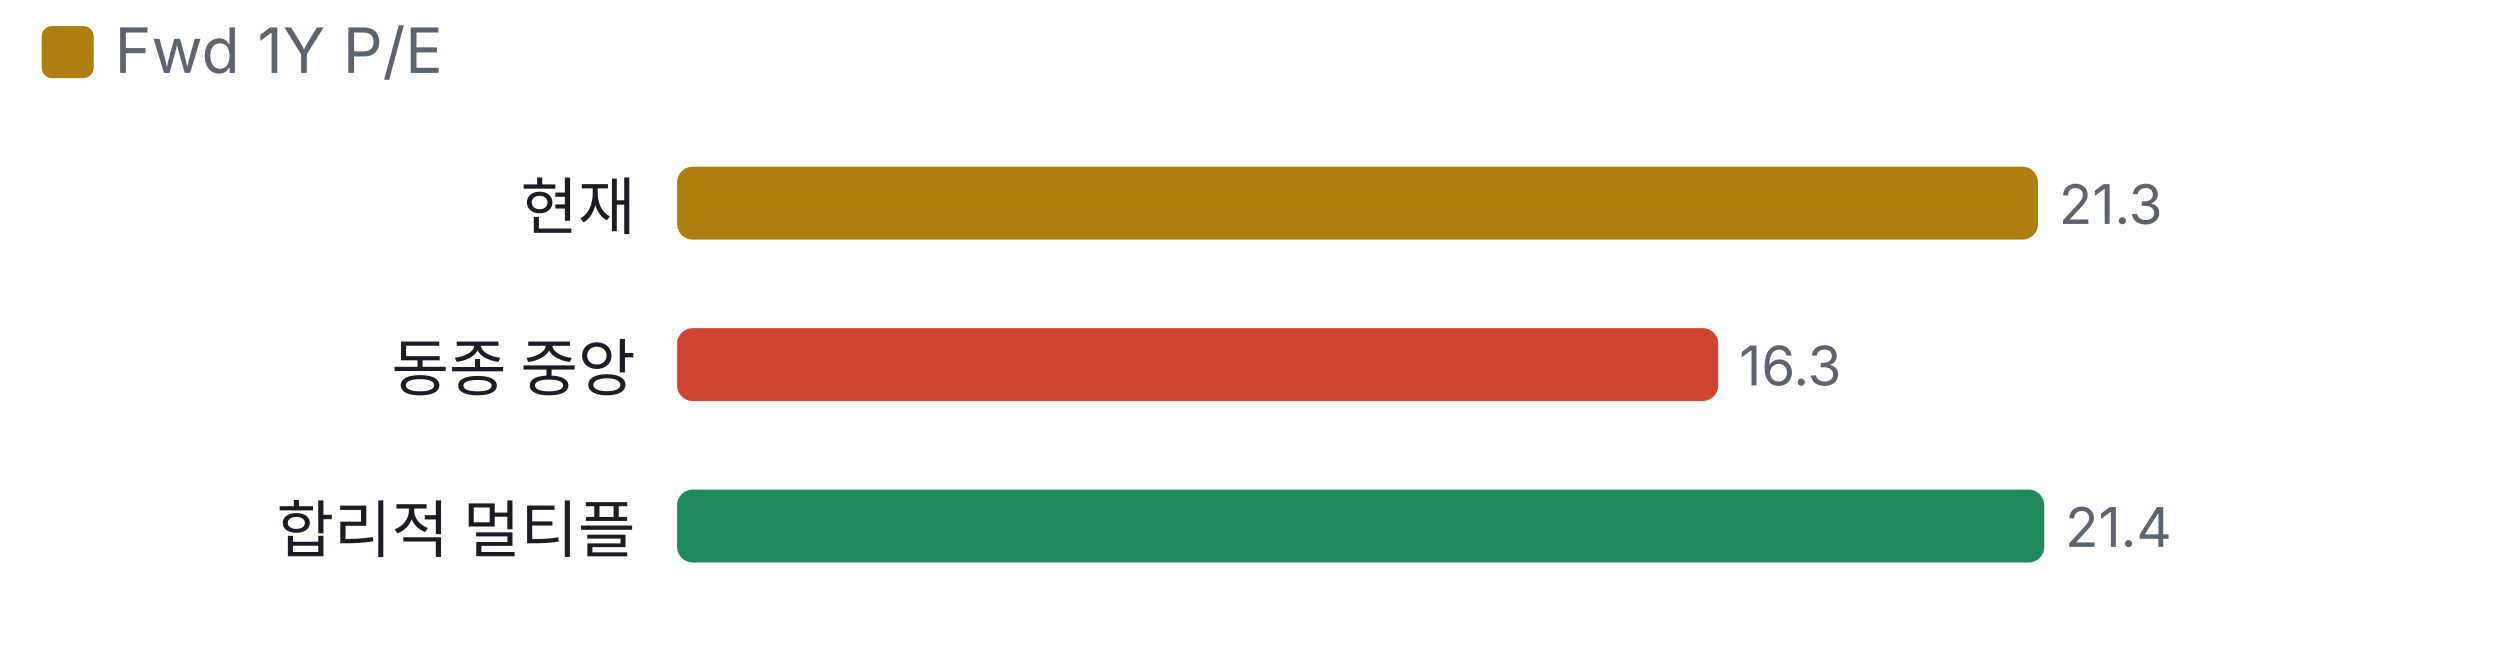
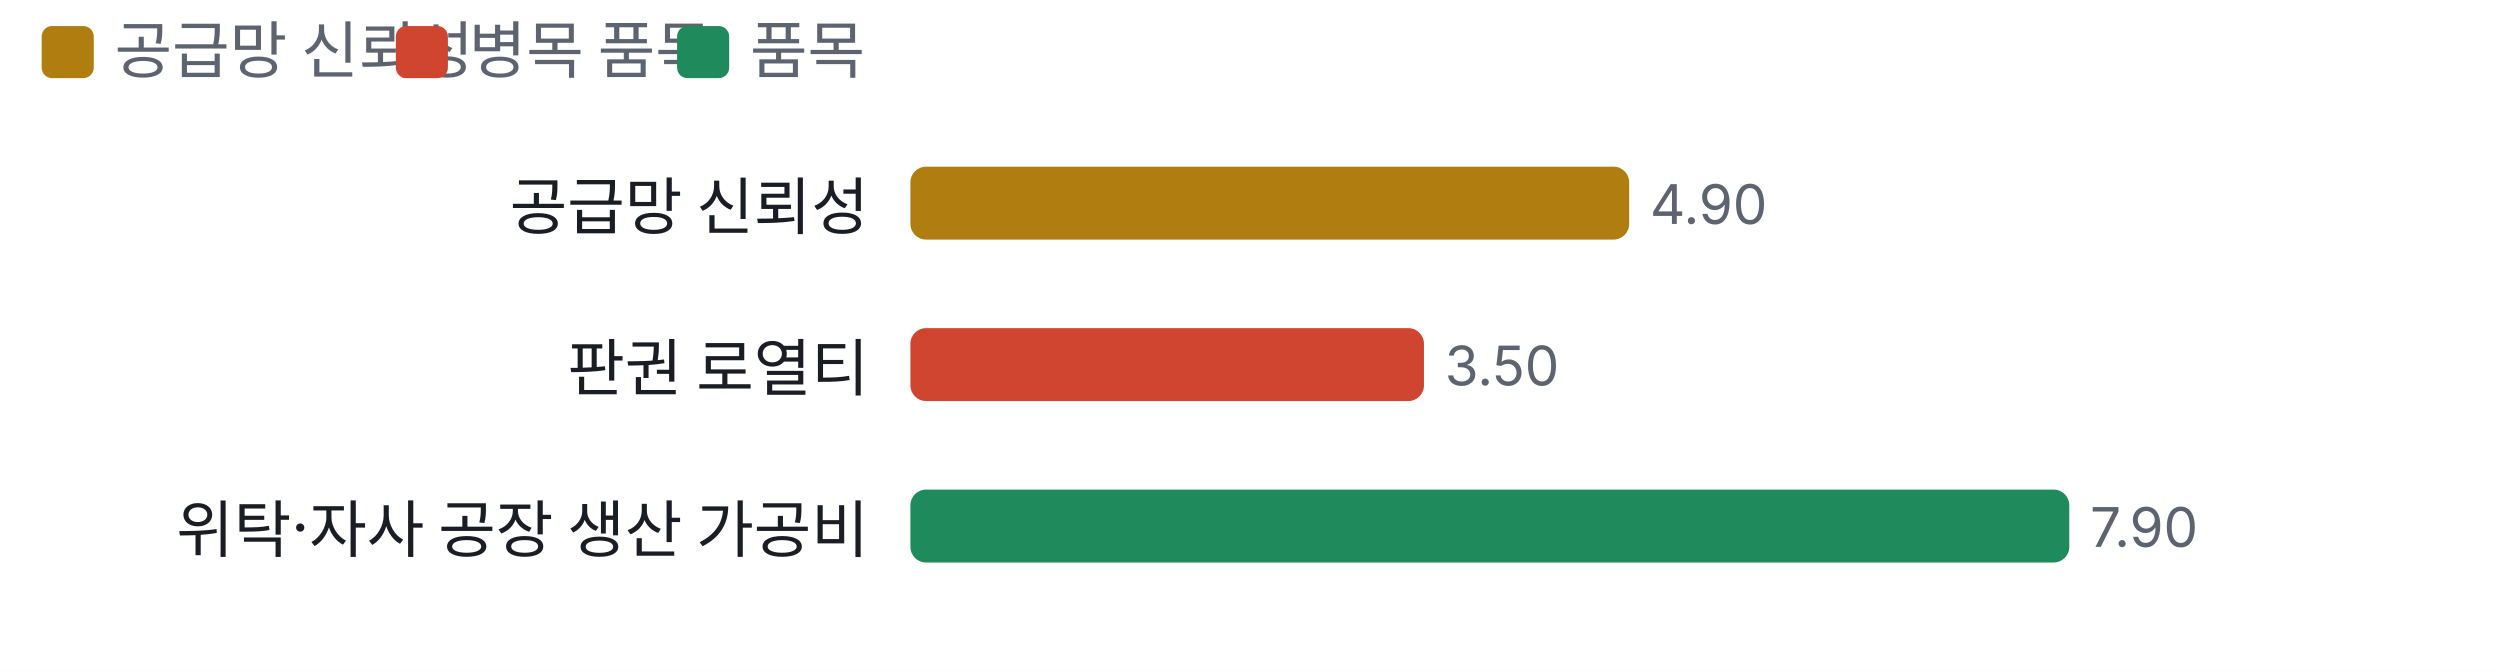
<svg xmlns="http://www.w3.org/2000/svg" viewBox="0 0 480 129" width="480" height="129">
  <style>text{fill:#5d6470;font-size:10.5px;font-family:-apple-system,'Apple SD Gothic Neo','Malgun Gothic',sans-serif}</style>
  <rect width="100%" height="100%" fill="#ffffff" />
  <rect x="8" y="5" width="10" height="10" rx="2" fill="#b07d10" />
-   <text x="22" y="14" style="font-size:12px">Fwd 1Y P/E</text>
+   <text x="22" y="14" style="font-size:12px">공급망 신뢰성</text>
+   <rect x="76" y="5" width="10" height="10" rx="2" fill="#d0452f" />
+   <text x="90" y="14" style="font-size:12px">병목 품목</text>
+   <rect x="130" y="5" width="10" height="10" rx="2" fill="#1f8a5b" />
+   <text x="144" y="14" style="font-size:12px">품목</text>
  <g transform="translate(0,22)">
-     <text x="122" y="22" text-anchor="end" style="fill:#1a1d23;font-size:12px">현재</text>
-     <rect x="130.0" y="10" width="261.3" height="14" rx="3" fill="#b07d10" />
-     <text x="395.3" y="21">21.3</text>
-     <text x="122" y="53" text-anchor="end" style="fill:#1a1d23;font-size:12px">동종 중앙</text>
-     <rect x="130.0" y="41" width="199.9" height="14" rx="3" fill="#d0452f" />
-     <text x="333.9" y="52">16.3</text>
-     <text x="122" y="84" text-anchor="end" style="fill:#1a1d23;font-size:12px">합리적 멀티플</text>
-     <rect x="130.0" y="72" width="262.5" height="14" rx="3" fill="#1f8a5b" />
-     <text x="396.5" y="83">21.4</text>
+     <text x="166.8" y="22" text-anchor="end" style="fill:#1a1d23;font-size:12px">
+       <tspan x="166.8" dy="0">공급망 신뢰성</tspan>
+     </text>
+     <rect x="174.8" y="10" width="138.0" height="14" rx="3" fill="#b07d10" />
+     <text x="316.8" y="21">4.90</text>
+     <text x="166.8" y="53" text-anchor="end" style="fill:#1a1d23;font-size:12px">
+       <tspan x="166.8" dy="0">판권 로열티</tspan>
+     </text>
+     <rect x="174.8" y="41" width="98.6" height="14" rx="3" fill="#d0452f" />
+     <text x="277.4" y="52">3.50</text>
+     <text x="166.8" y="84" text-anchor="end" style="fill:#1a1d23;font-size:12px">
+       <tspan x="166.8" dy="0">위탁·자사 공장 생산 가공비</tspan>
+     </text>
+     <rect x="174.8" y="72" width="222.5" height="14" rx="3" fill="#1f8a5b" />
+     <text x="401.3" y="83">7.90</text>
  </g>
</svg>
